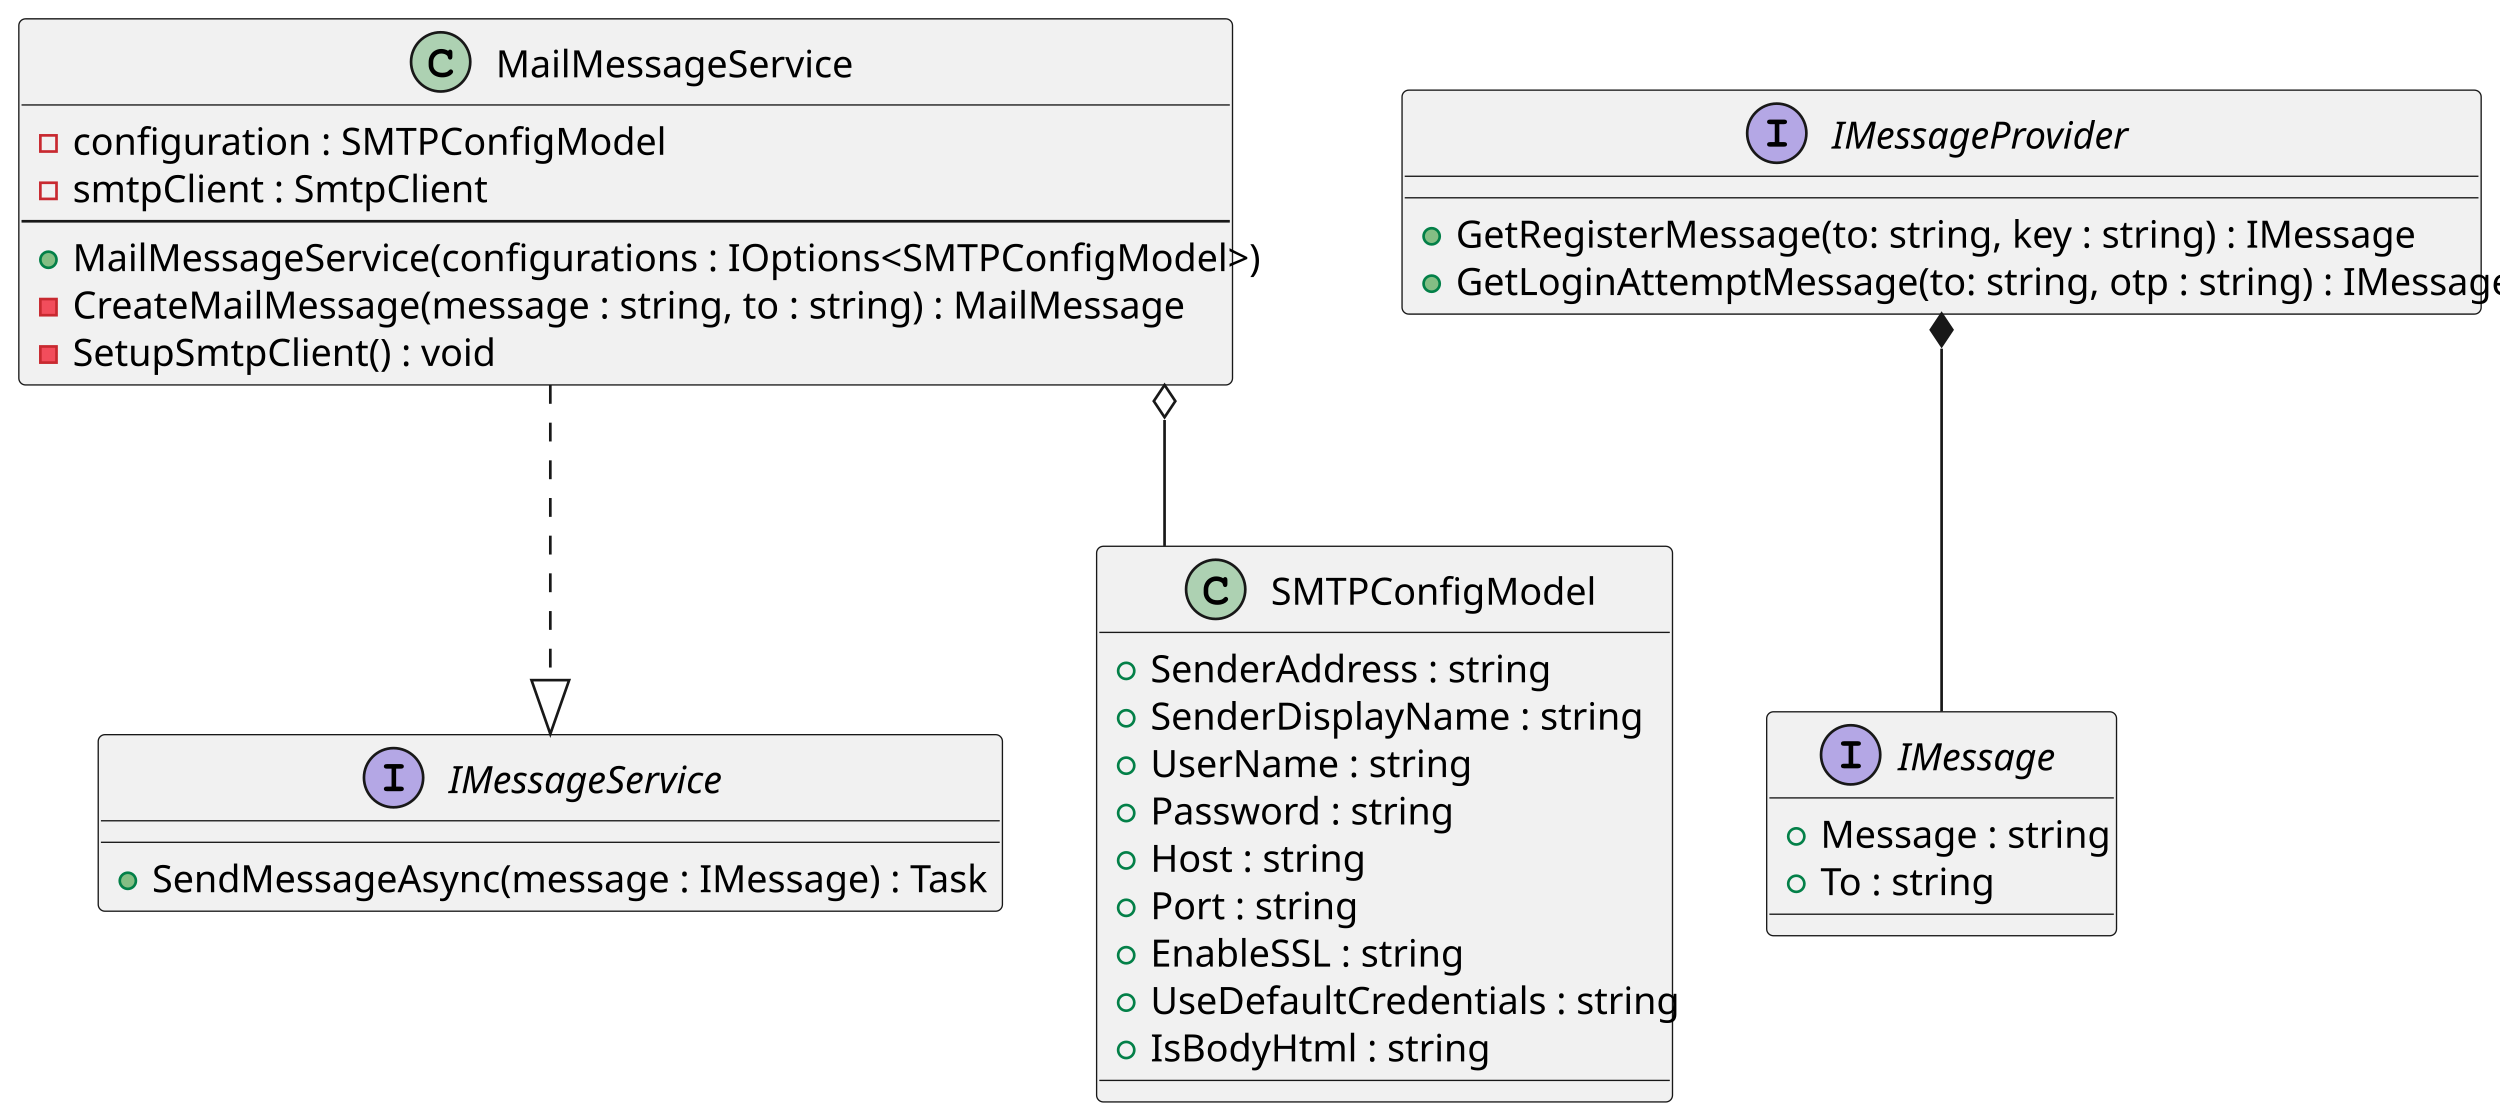
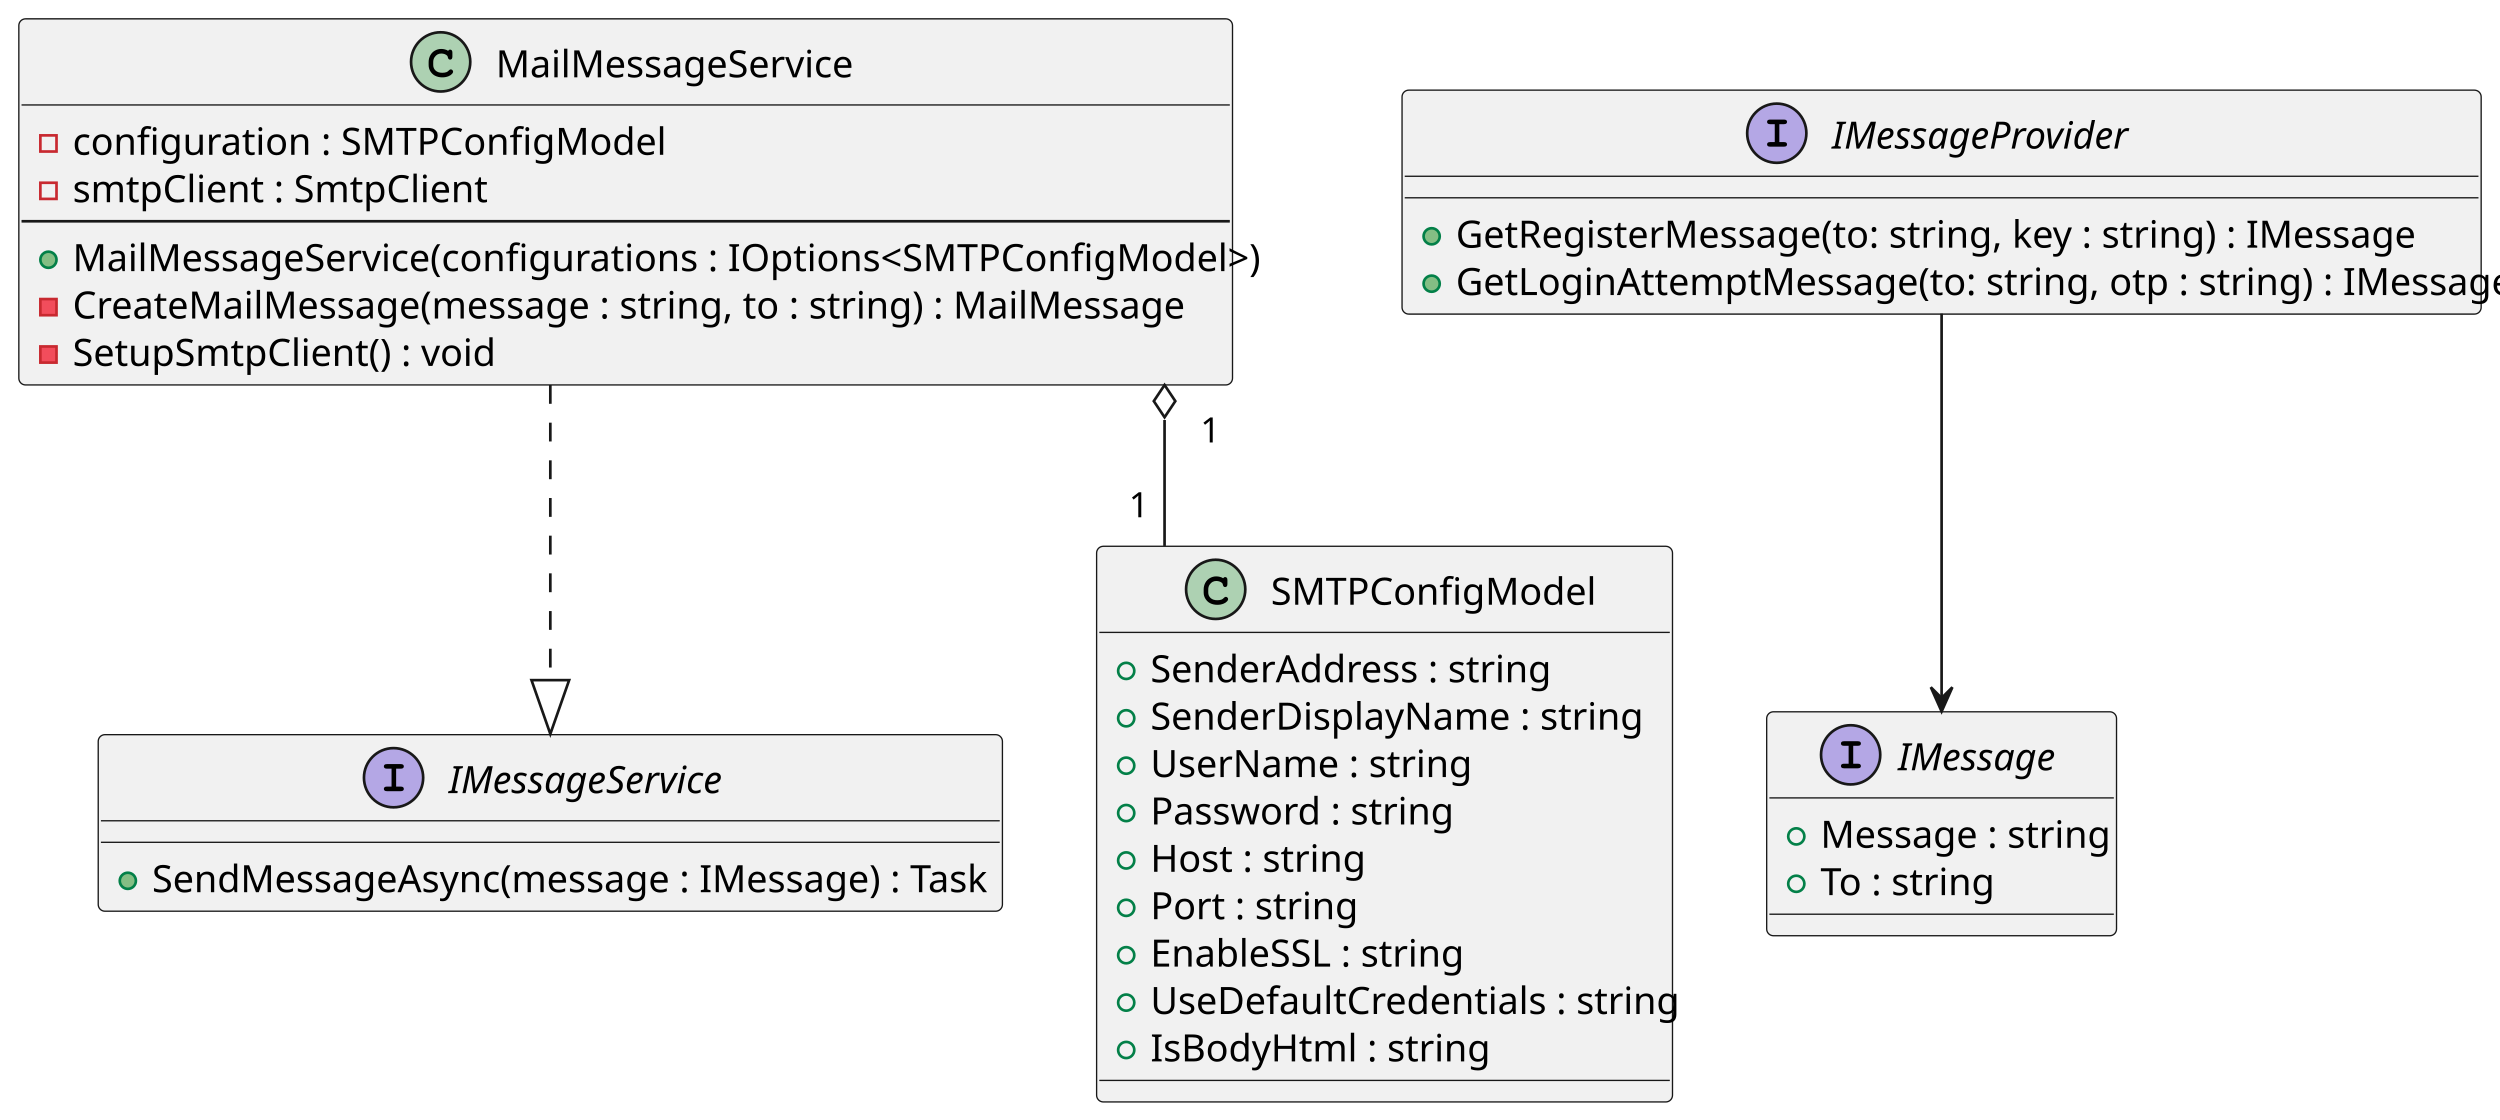
<svg xmlns="http://www.w3.org/2000/svg" contentStyleType="text/css" height="416px" preserveAspectRatio="none" style="width:929px;height:416px;background:#FFFFFF;" version="1.1" viewBox="0 0 929 416" width="929px" zoomAndPan="magnify">
  <defs />
  <g>
    <g id="elem_IMessageService">
      <rect codeLine="5" fill="#F1F1F1" height="65.609" id="IMessageService" rx="2.5" ry="2.5" style="stroke:#181818;stroke-width:0.5;" width="336" x="36.5" y="273" />
      <ellipse cx="146.25" cy="289" fill="#B4A7E5" rx="11" ry="11" style="stroke:#181818;stroke-width:1.0;" />
      <path d="M147.203,285.641 L147.203,292.297 L148.922,292.297 Q149.531,292.297 149.797,292.531 Q150.062,292.766 150.062,293.156 Q150.062,293.531 149.797,293.766 Q149.531,294 148.922,294 L143.781,294 Q143.172,294 142.906,293.766 Q142.641,293.531 142.641,293.141 Q142.641,292.766 142.906,292.531 Q143.172,292.297 143.781,292.297 L145.5,292.297 L145.5,285.641 L143.781,285.641 Q143.172,285.641 142.906,285.406 Q142.641,285.172 142.641,284.781 Q142.641,284.406 142.906,284.172 Q143.172,283.938 143.781,283.938 L148.922,283.938 Q149.531,283.938 149.797,284.172 Q150.062,284.406 150.062,284.781 Q150.062,285.172 149.797,285.406 Q149.531,285.641 148.922,285.641 L147.203,285.641 Z " fill="#000000" />
      <text fill="#000000" font-family="sans-serif" font-size="14" font-style="italic" lengthAdjust="spacing" textLength="108" x="166.75" y="294.728">IMessageService</text>
      <line style="stroke:#181818;stroke-width:0.5;" x1="37.5" x2="371.5" y1="305" y2="305" />
      <line style="stroke:#181818;stroke-width:0.5;" x1="37.5" x2="371.5" y1="313" y2="313" />
      <ellipse cx="47.5" cy="327.305" fill="#84BE84" rx="3" ry="3" style="stroke:#038048;stroke-width:1.0;" />
      <text fill="#000000" font-family="sans-serif" font-size="14" lengthAdjust="spacing" textLength="310" x="56.5" y="331.533">SendMessageAsync(message : IMessage) : Task</text>
    </g>
    <g id="elem_MailMessageService">
      <rect codeLine="9" fill="#F1F1F1" height="136.047" id="MailMessageService" rx="2.5" ry="2.5" style="stroke:#181818;stroke-width:0.5;" width="451" x="7" y="7" />
      <ellipse cx="163.75" cy="23" fill="#ADD1B2" rx="11" ry="11" style="stroke:#181818;stroke-width:1.0;" />
      <path d="M166.516,18.875 Q166.672,18.656 166.859,18.547 Q167.047,18.438 167.266,18.438 Q167.641,18.438 167.875,18.703 Q168.109,18.953 168.109,19.562 L168.109,21.016 Q168.109,21.625 167.875,21.891 Q167.641,22.156 167.266,22.156 Q166.922,22.156 166.719,21.953 Q166.516,21.766 166.406,21.25 Q166.359,20.891 166.172,20.703 Q165.844,20.328 165.234,20.109 Q164.625,19.891 164,19.891 Q163.234,19.891 162.594,20.219 Q161.969,20.547 161.469,21.297 Q160.984,22.047 160.984,23.078 L160.984,24.172 Q160.984,25.406 161.875,26.234 Q162.766,27.047 164.359,27.047 Q165.297,27.047 165.953,26.797 Q166.344,26.641 166.766,26.203 Q167.031,25.938 167.172,25.859 Q167.328,25.781 167.531,25.781 Q167.859,25.781 168.109,26.047 Q168.375,26.297 168.375,26.641 Q168.375,26.984 168.031,27.391 Q167.531,27.969 166.734,28.297 Q165.656,28.75 164.359,28.75 Q162.844,28.75 161.641,28.125 Q160.656,27.625 159.969,26.562 Q159.281,25.484 159.281,24.203 L159.281,23.047 Q159.281,21.719 159.891,20.578 Q160.516,19.422 161.609,18.812 Q162.703,18.188 163.938,18.188 Q164.672,18.188 165.312,18.359 Q165.969,18.516 166.516,18.875 Z " fill="#000000" />
      <text fill="#000000" font-family="sans-serif" font-size="14" lengthAdjust="spacing" textLength="129" x="184.25" y="28.729">MailMessageService</text>
      <line style="stroke:#181818;stroke-width:0.5;" x1="8" x2="457" y1="39" y2="39" />
      <rect fill="none" height="6" style="stroke:#C82930;stroke-width:1.0;" width="6" x="15" y="50.305" />
      <text fill="#000000" font-family="sans-serif" font-size="14" lengthAdjust="spacing" textLength="211" x="27" y="57.533">configuration : SMTPConfigModel</text>
      <rect fill="none" height="6" style="stroke:#C82930;stroke-width:1.0;" width="6" x="15" y="67.914" />
      <text fill="#000000" font-family="sans-serif" font-size="14" lengthAdjust="spacing" textLength="146" x="27" y="75.143">smtpClient : SmtpClient</text>
      <line style="stroke:#181818;stroke-width:1.0;" x1="8" x2="457" y1="82.219" y2="82.219" />
      <ellipse cx="18" cy="96.523" fill="#84BE84" rx="3" ry="3" style="stroke:#038048;stroke-width:1.0;" />
      <text fill="#000000" font-family="sans-serif" font-size="14" lengthAdjust="spacing" textLength="425" x="27" y="100.752">MailMessageService(configurations : IOptions&lt;SMTPConfigModel&gt;)</text>
      <rect fill="#F24D5C" height="6" style="stroke:#C82930;stroke-width:1.0;" width="6" x="15" y="111.133" />
      <text fill="#000000" font-family="sans-serif" font-size="14" lengthAdjust="spacing" textLength="400" x="27" y="118.361">CreateMailMessage(message : string, to : string) : MailMessage</text>
      <rect fill="#F24D5C" height="6" style="stroke:#C82930;stroke-width:1.0;" width="6" x="15" y="128.742" />
      <text fill="#000000" font-family="sans-serif" font-size="14" lengthAdjust="spacing" textLength="153" x="27" y="135.971">SetupSmtpClient() : void</text>
    </g>
    <g id="elem_SMTPConfigModel">
      <rect codeLine="36" fill="#F1F1F1" height="206.484" id="SMTPConfigModel" rx="2.5" ry="2.5" style="stroke:#181818;stroke-width:0.5;" width="214" x="407.5" y="203" />
      <ellipse cx="451.75" cy="219" fill="#ADD1B2" rx="11" ry="11" style="stroke:#181818;stroke-width:1.0;" />
      <path d="M454.516,214.875 Q454.672,214.656 454.859,214.547 Q455.047,214.438 455.266,214.438 Q455.641,214.438 455.875,214.703 Q456.109,214.953 456.109,215.562 L456.109,217.016 Q456.109,217.625 455.875,217.891 Q455.641,218.156 455.266,218.156 Q454.922,218.156 454.719,217.953 Q454.516,217.766 454.406,217.25 Q454.359,216.891 454.172,216.703 Q453.844,216.328 453.234,216.109 Q452.625,215.891 452,215.891 Q451.234,215.891 450.594,216.219 Q449.969,216.547 449.469,217.297 Q448.984,218.047 448.984,219.078 L448.984,220.172 Q448.984,221.406 449.875,222.234 Q450.766,223.047 452.359,223.047 Q453.297,223.047 453.953,222.797 Q454.344,222.641 454.766,222.203 Q455.031,221.938 455.172,221.859 Q455.328,221.781 455.531,221.781 Q455.859,221.781 456.109,222.047 Q456.375,222.297 456.375,222.641 Q456.375,222.984 456.031,223.391 Q455.531,223.969 454.734,224.297 Q453.656,224.75 452.359,224.75 Q450.844,224.75 449.641,224.125 Q448.656,223.625 447.969,222.562 Q447.281,221.484 447.281,220.203 L447.281,219.047 Q447.281,217.719 447.891,216.578 Q448.516,215.422 449.609,214.812 Q450.703,214.188 451.938,214.188 Q452.672,214.188 453.312,214.359 Q453.969,214.516 454.516,214.875 Z " fill="#000000" />
      <text fill="#000000" font-family="sans-serif" font-size="14" lengthAdjust="spacing" textLength="117" x="472.25" y="224.728">SMTPConfigModel</text>
      <line style="stroke:#181818;stroke-width:0.5;" x1="408.5" x2="620.5" y1="235" y2="235" />
      <ellipse cx="418.5" cy="249.305" fill="none" rx="3" ry="3" style="stroke:#038048;stroke-width:1.0;" />
      <text fill="#000000" font-family="sans-serif" font-size="14" lengthAdjust="spacing" textLength="145" x="427.5" y="253.533">SenderAddress : string</text>
      <ellipse cx="418.5" cy="266.914" fill="none" rx="3" ry="3" style="stroke:#038048;stroke-width:1.0;" />
      <text fill="#000000" font-family="sans-serif" font-size="14" lengthAdjust="spacing" textLength="175" x="427.5" y="271.143">SenderDisplayName : string</text>
      <ellipse cx="418.5" cy="284.523" fill="none" rx="3" ry="3" style="stroke:#038048;stroke-width:1.0;" />
      <text fill="#000000" font-family="sans-serif" font-size="14" lengthAdjust="spacing" textLength="112" x="427.5" y="288.752">UserName : string</text>
      <ellipse cx="418.5" cy="302.133" fill="none" rx="3" ry="3" style="stroke:#038048;stroke-width:1.0;" />
      <text fill="#000000" font-family="sans-serif" font-size="14" lengthAdjust="spacing" textLength="108" x="427.5" y="306.361">Password : string</text>
      <ellipse cx="418.5" cy="319.742" fill="none" rx="3" ry="3" style="stroke:#038048;stroke-width:1.0;" />
      <text fill="#000000" font-family="sans-serif" font-size="14" lengthAdjust="spacing" textLength="75" x="427.5" y="323.971">Host : string</text>
      <ellipse cx="418.5" cy="337.352" fill="none" rx="3" ry="3" style="stroke:#038048;stroke-width:1.0;" />
      <text fill="#000000" font-family="sans-serif" font-size="14" lengthAdjust="spacing" textLength="73" x="427.5" y="341.58">Port : string</text>
      <ellipse cx="418.5" cy="354.961" fill="none" rx="3" ry="3" style="stroke:#038048;stroke-width:1.0;" />
      <text fill="#000000" font-family="sans-serif" font-size="14" lengthAdjust="spacing" textLength="117" x="427.5" y="359.19">EnableSSL : string</text>
      <ellipse cx="418.5" cy="372.57" fill="none" rx="3" ry="3" style="stroke:#038048;stroke-width:1.0;" />
      <text fill="#000000" font-family="sans-serif" font-size="14" lengthAdjust="spacing" textLength="188" x="427.5" y="376.799">UseDefaultCredentials : string</text>
      <ellipse cx="418.5" cy="390.18" fill="none" rx="3" ry="3" style="stroke:#038048;stroke-width:1.0;" />
      <text fill="#000000" font-family="sans-serif" font-size="14" lengthAdjust="spacing" textLength="116" x="427.5" y="394.408">IsBodyHtml : string</text>
      <line style="stroke:#181818;stroke-width:0.5;" x1="408.5" x2="620.5" y1="401.484" y2="401.484" />
    </g>
    <g id="elem_IMessageProvider">
      <rect codeLine="22" fill="#F1F1F1" height="83.219" id="IMessageProvider" rx="2.5" ry="2.5" style="stroke:#181818;stroke-width:0.5;" width="401" x="521" y="33.5" />
      <ellipse cx="660.25" cy="49.5" fill="#B4A7E5" rx="11" ry="11" style="stroke:#181818;stroke-width:1.0;" />
      <path d="M661.203,46.141 L661.203,52.797 L662.922,52.797 Q663.531,52.797 663.797,53.031 Q664.062,53.266 664.062,53.656 Q664.062,54.031 663.797,54.266 Q663.531,54.5 662.922,54.5 L657.781,54.5 Q657.172,54.5 656.906,54.266 Q656.641,54.031 656.641,53.641 Q656.641,53.266 656.906,53.031 Q657.172,52.797 657.781,52.797 L659.5,52.797 L659.5,46.141 L657.781,46.141 Q657.172,46.141 656.906,45.906 Q656.641,45.672 656.641,45.281 Q656.641,44.906 656.906,44.672 Q657.172,44.438 657.781,44.438 L662.922,44.438 Q663.531,44.438 663.797,44.672 Q664.062,44.906 664.062,45.281 Q664.062,45.672 663.797,45.906 Q663.531,46.141 662.922,46.141 L661.203,46.141 Z " fill="#000000" />
      <text fill="#000000" font-family="sans-serif" font-size="14" font-style="italic" lengthAdjust="spacing" textLength="114" x="680.75" y="55.228">IMessageProvider</text>
      <line style="stroke:#181818;stroke-width:0.5;" x1="522" x2="921" y1="65.5" y2="65.5" />
      <line style="stroke:#181818;stroke-width:0.5;" x1="522" x2="921" y1="73.5" y2="73.5" />
      <ellipse cx="532" cy="87.805" fill="#84BE84" rx="3" ry="3" style="stroke:#038048;stroke-width:1.0;" />
      <text fill="#000000" font-family="sans-serif" font-size="14" lengthAdjust="spacing" textLength="347" x="541" y="92.033">GetRegisterMessage(to: string, key : string) : IMessage</text>
      <ellipse cx="532" cy="105.414" fill="#84BE84" rx="3" ry="3" style="stroke:#038048;stroke-width:1.0;" />
      <text fill="#000000" font-family="sans-serif" font-size="14" lengthAdjust="spacing" textLength="375" x="541" y="109.643">GetLoginAttemptMessage(to: string, otp : string) : IMessage</text>
    </g>
    <g id="elem_IMessage">
      <rect codeLine="30" fill="#F1F1F1" height="83.219" id="IMessage" rx="2.5" ry="2.5" style="stroke:#181818;stroke-width:0.5;" width="130" x="656.5" y="264.5" />
      <ellipse cx="687.7" cy="280.5" fill="#B4A7E5" rx="11" ry="11" style="stroke:#181818;stroke-width:1.0;" />
      <path d="M688.653,277.141 L688.653,283.797 L690.372,283.797 Q690.981,283.797 691.247,284.031 Q691.513,284.266 691.513,284.656 Q691.513,285.031 691.247,285.266 Q690.981,285.5 690.372,285.5 L685.231,285.5 Q684.622,285.5 684.356,285.266 Q684.091,285.031 684.091,284.641 Q684.091,284.266 684.356,284.031 Q684.622,283.797 685.231,283.797 L686.95,283.797 L686.95,277.141 L685.231,277.141 Q684.622,277.141 684.356,276.906 Q684.091,276.672 684.091,276.281 Q684.091,275.906 684.356,275.672 Q684.622,275.438 685.231,275.438 L690.372,275.438 Q690.981,275.438 691.247,275.672 Q691.513,275.906 691.513,276.281 Q691.513,276.672 691.247,276.906 Q690.981,277.141 690.372,277.141 L688.653,277.141 Z " fill="#000000" />
      <text fill="#000000" font-family="sans-serif" font-size="14" font-style="italic" lengthAdjust="spacing" textLength="62" x="705.3" y="286.228">IMessage</text>
      <line style="stroke:#181818;stroke-width:0.5;" x1="657.5" x2="785.5" y1="296.5" y2="296.5" />
      <ellipse cx="667.5" cy="310.805" fill="none" rx="3" ry="3" style="stroke:#038048;stroke-width:1.0;" />
      <text fill="#000000" font-family="sans-serif" font-size="14" lengthAdjust="spacing" textLength="104" x="676.5" y="315.033">Message : string</text>
      <ellipse cx="667.5" cy="328.414" fill="none" rx="3" ry="3" style="stroke:#038048;stroke-width:1.0;" />
      <text fill="#000000" font-family="sans-serif" font-size="14" lengthAdjust="spacing" textLength="64" x="676.5" y="332.643">To : string</text>
      <line style="stroke:#181818;stroke-width:0.5;" x1="657.5" x2="785.5" y1="339.719" y2="339.719" />
    </g>
    <g id="link_MailMessageService_IMessageService">
      <path codeLine="19" d="M204.5,143.06 C204.5,143.06 204.5,252.73 204.5,252.73 " fill="none" id="MailMessageService-to-IMessageService" style="stroke:#181818;stroke-width:1.0;stroke-dasharray:7.0,7.0;" />
      <polygon fill="none" points="211.5,252.73,204.5,272.73,197.5,252.73,211.5,252.73" style="stroke:#181818;stroke-width:1.0;" />
    </g>
    <g id="link_MailMessageService_SMTPConfigModel">
      <path codeLine="20" d="M432.75,156.06 C432.75,156.06 432.75,202.88 432.75,202.88 " fill="none" id="MailMessageService-backto-SMTPConfigModel" style="stroke:#181818;stroke-width:1.0;" />
      <polygon fill="none" points="432.75,143.06,428.75,149.06,432.75,155.06,436.75,149.06,432.75,143.06" style="stroke:#181818;stroke-width:1.0;" />
+       <text fill="#000000" font-family="sans-serif" font-size="13" lengthAdjust="spacing" textLength="7" x="446.04" y="164.415">1</text>
+       <text fill="#000000" font-family="sans-serif" font-size="13" lengthAdjust="spacing" textLength="7" x="419.49" y="192.21">1</text>
    </g>
    <g id="link_IMessageProvider_IMessage">
-       <path codeLine="27" d="M721.5,129.56 C721.5,129.56 721.5,264.38 721.5,264.38 " fill="none" id="IMessageProvider-backto-IMessage" style="stroke:#181818;stroke-width:1.0;" />
-       <polygon fill="#181818" points="721.5,116.56,717.5,122.56,721.5,128.56,725.5,122.56,721.5,116.56" style="stroke:#181818;stroke-width:1.0;" />
+       <path codeLine="27" d="M721.5,116.56 C721.5,116.56 721.5,259.38 721.5,259.38 " fill="none" id="IMessageProvider-to-IMessage" style="stroke:#181818;stroke-width:1.0;" />
+       <polygon fill="#181818" points="721.5,264.38,725.5,255.38,721.5,259.38,717.5,255.38,721.5,264.38" style="stroke:#181818;stroke-width:1.0;" />
    </g>
  </g>
</svg>
